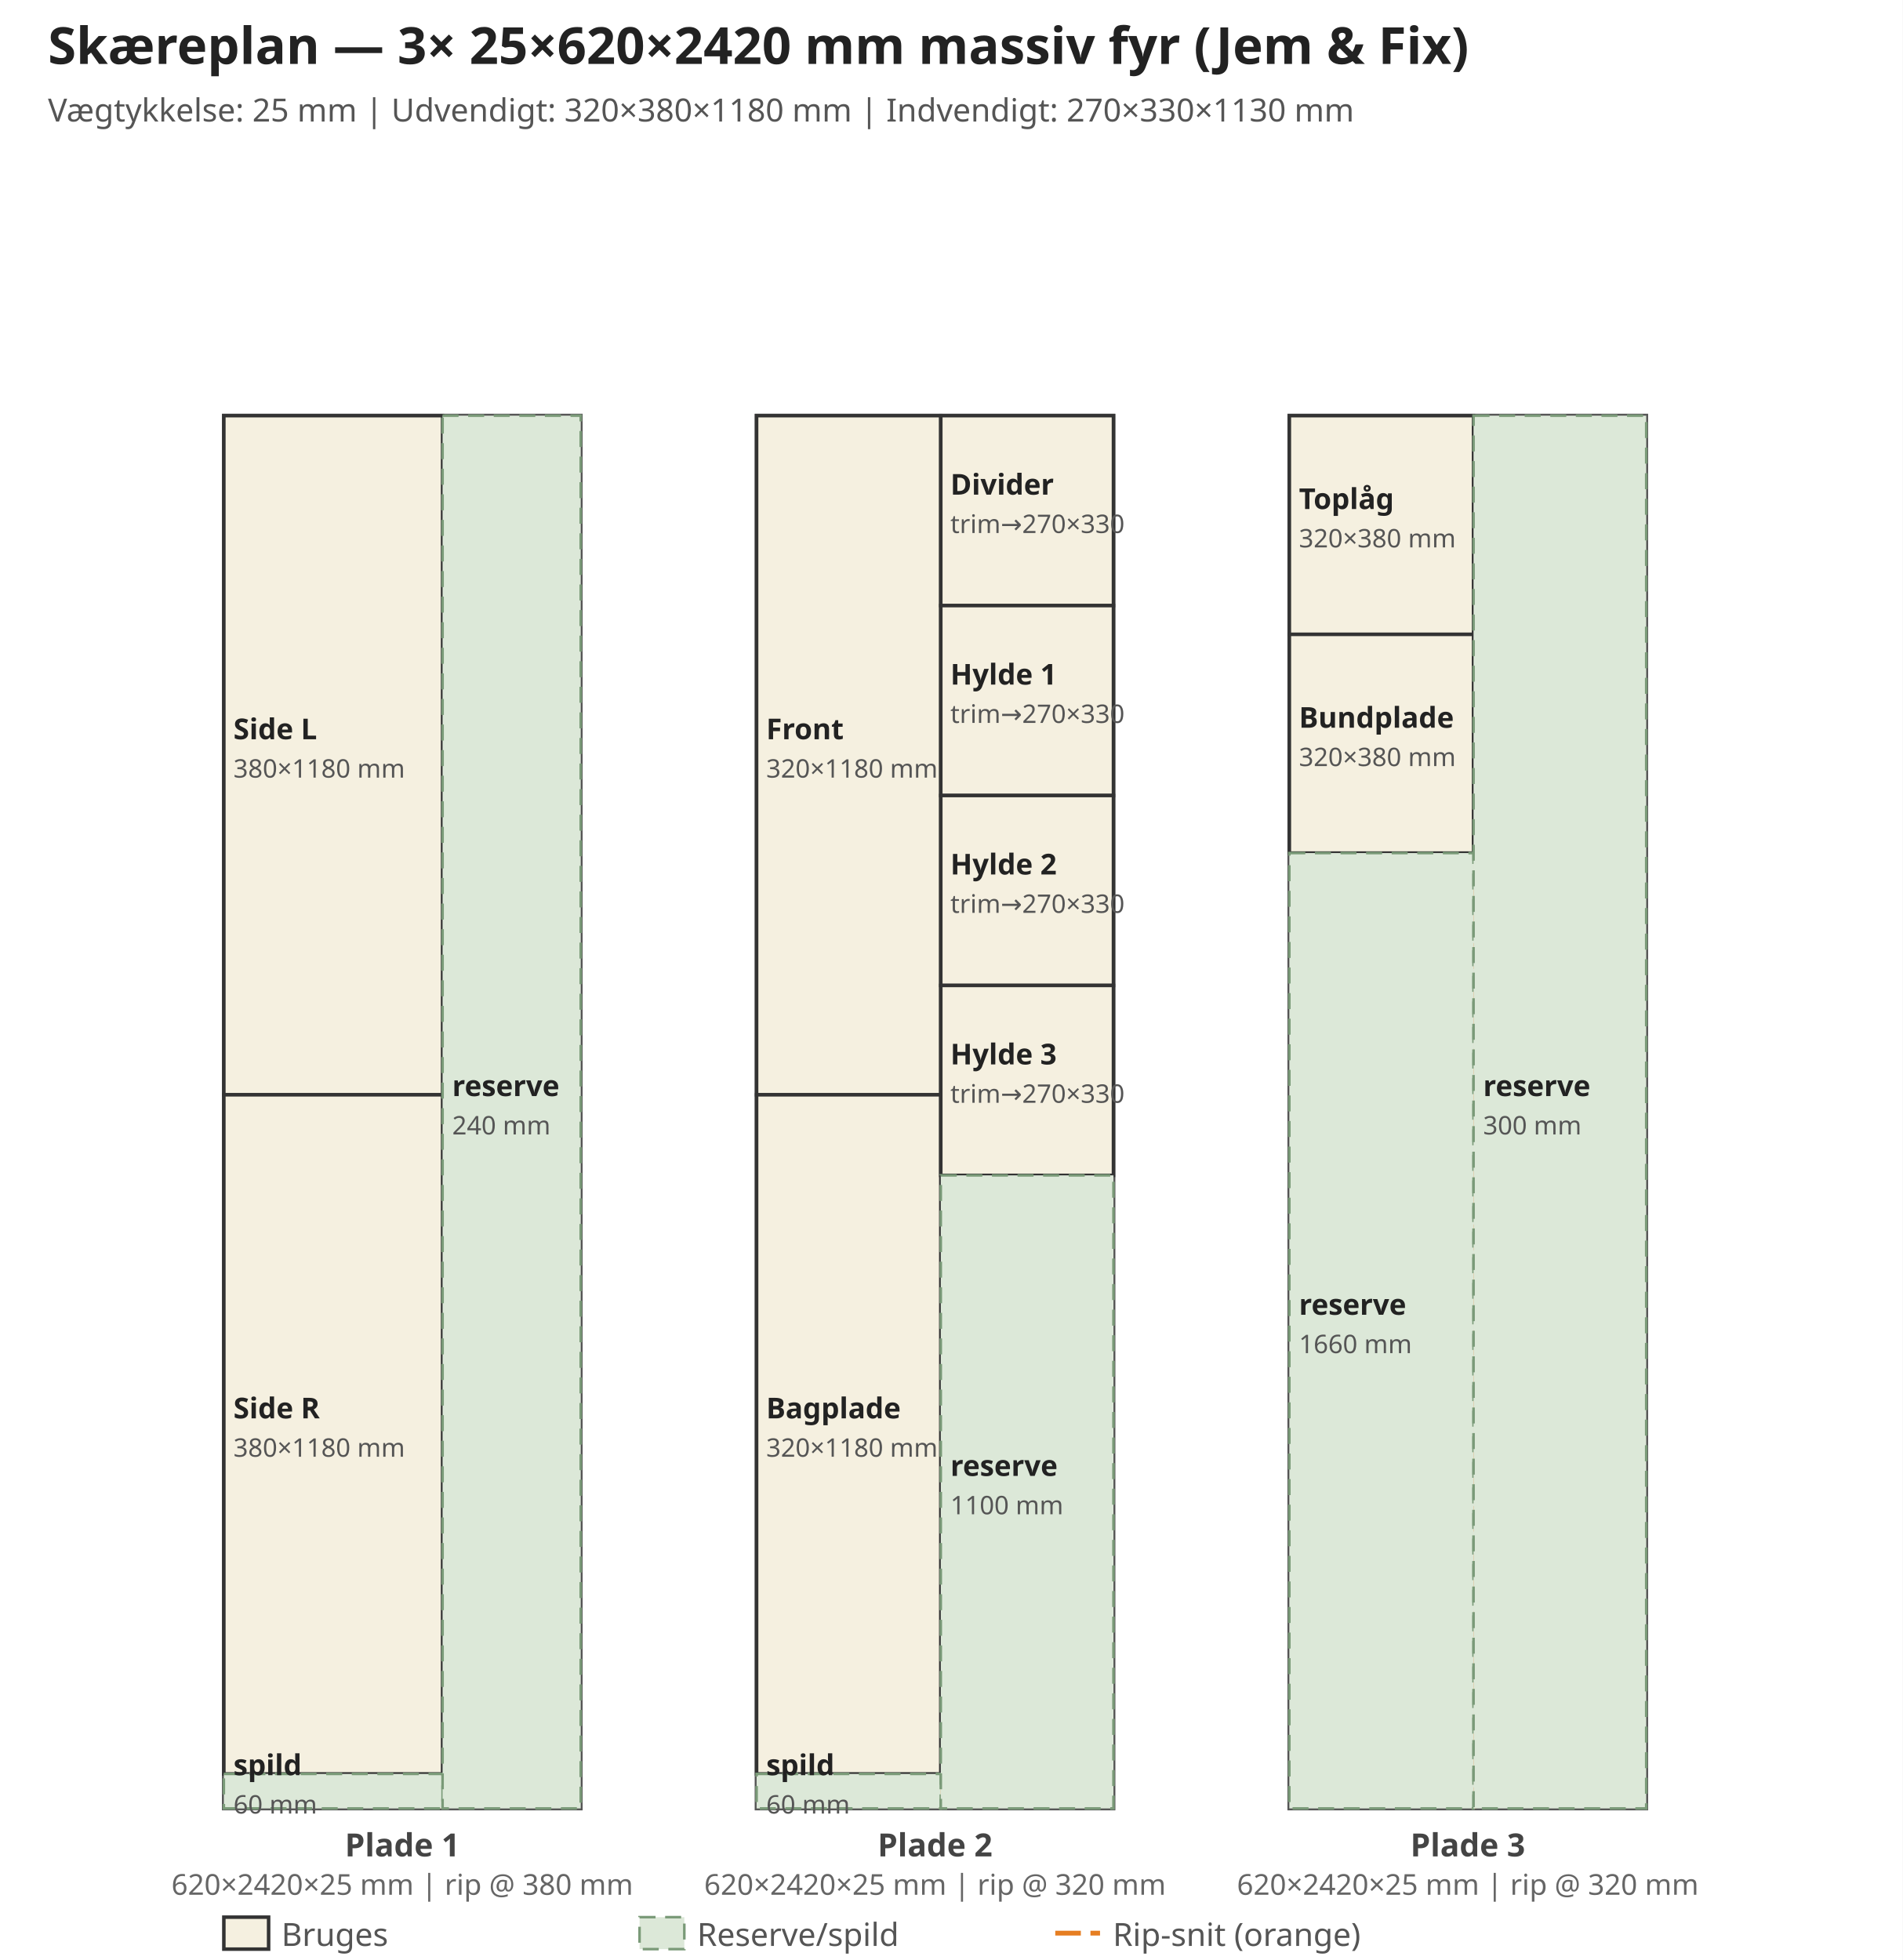
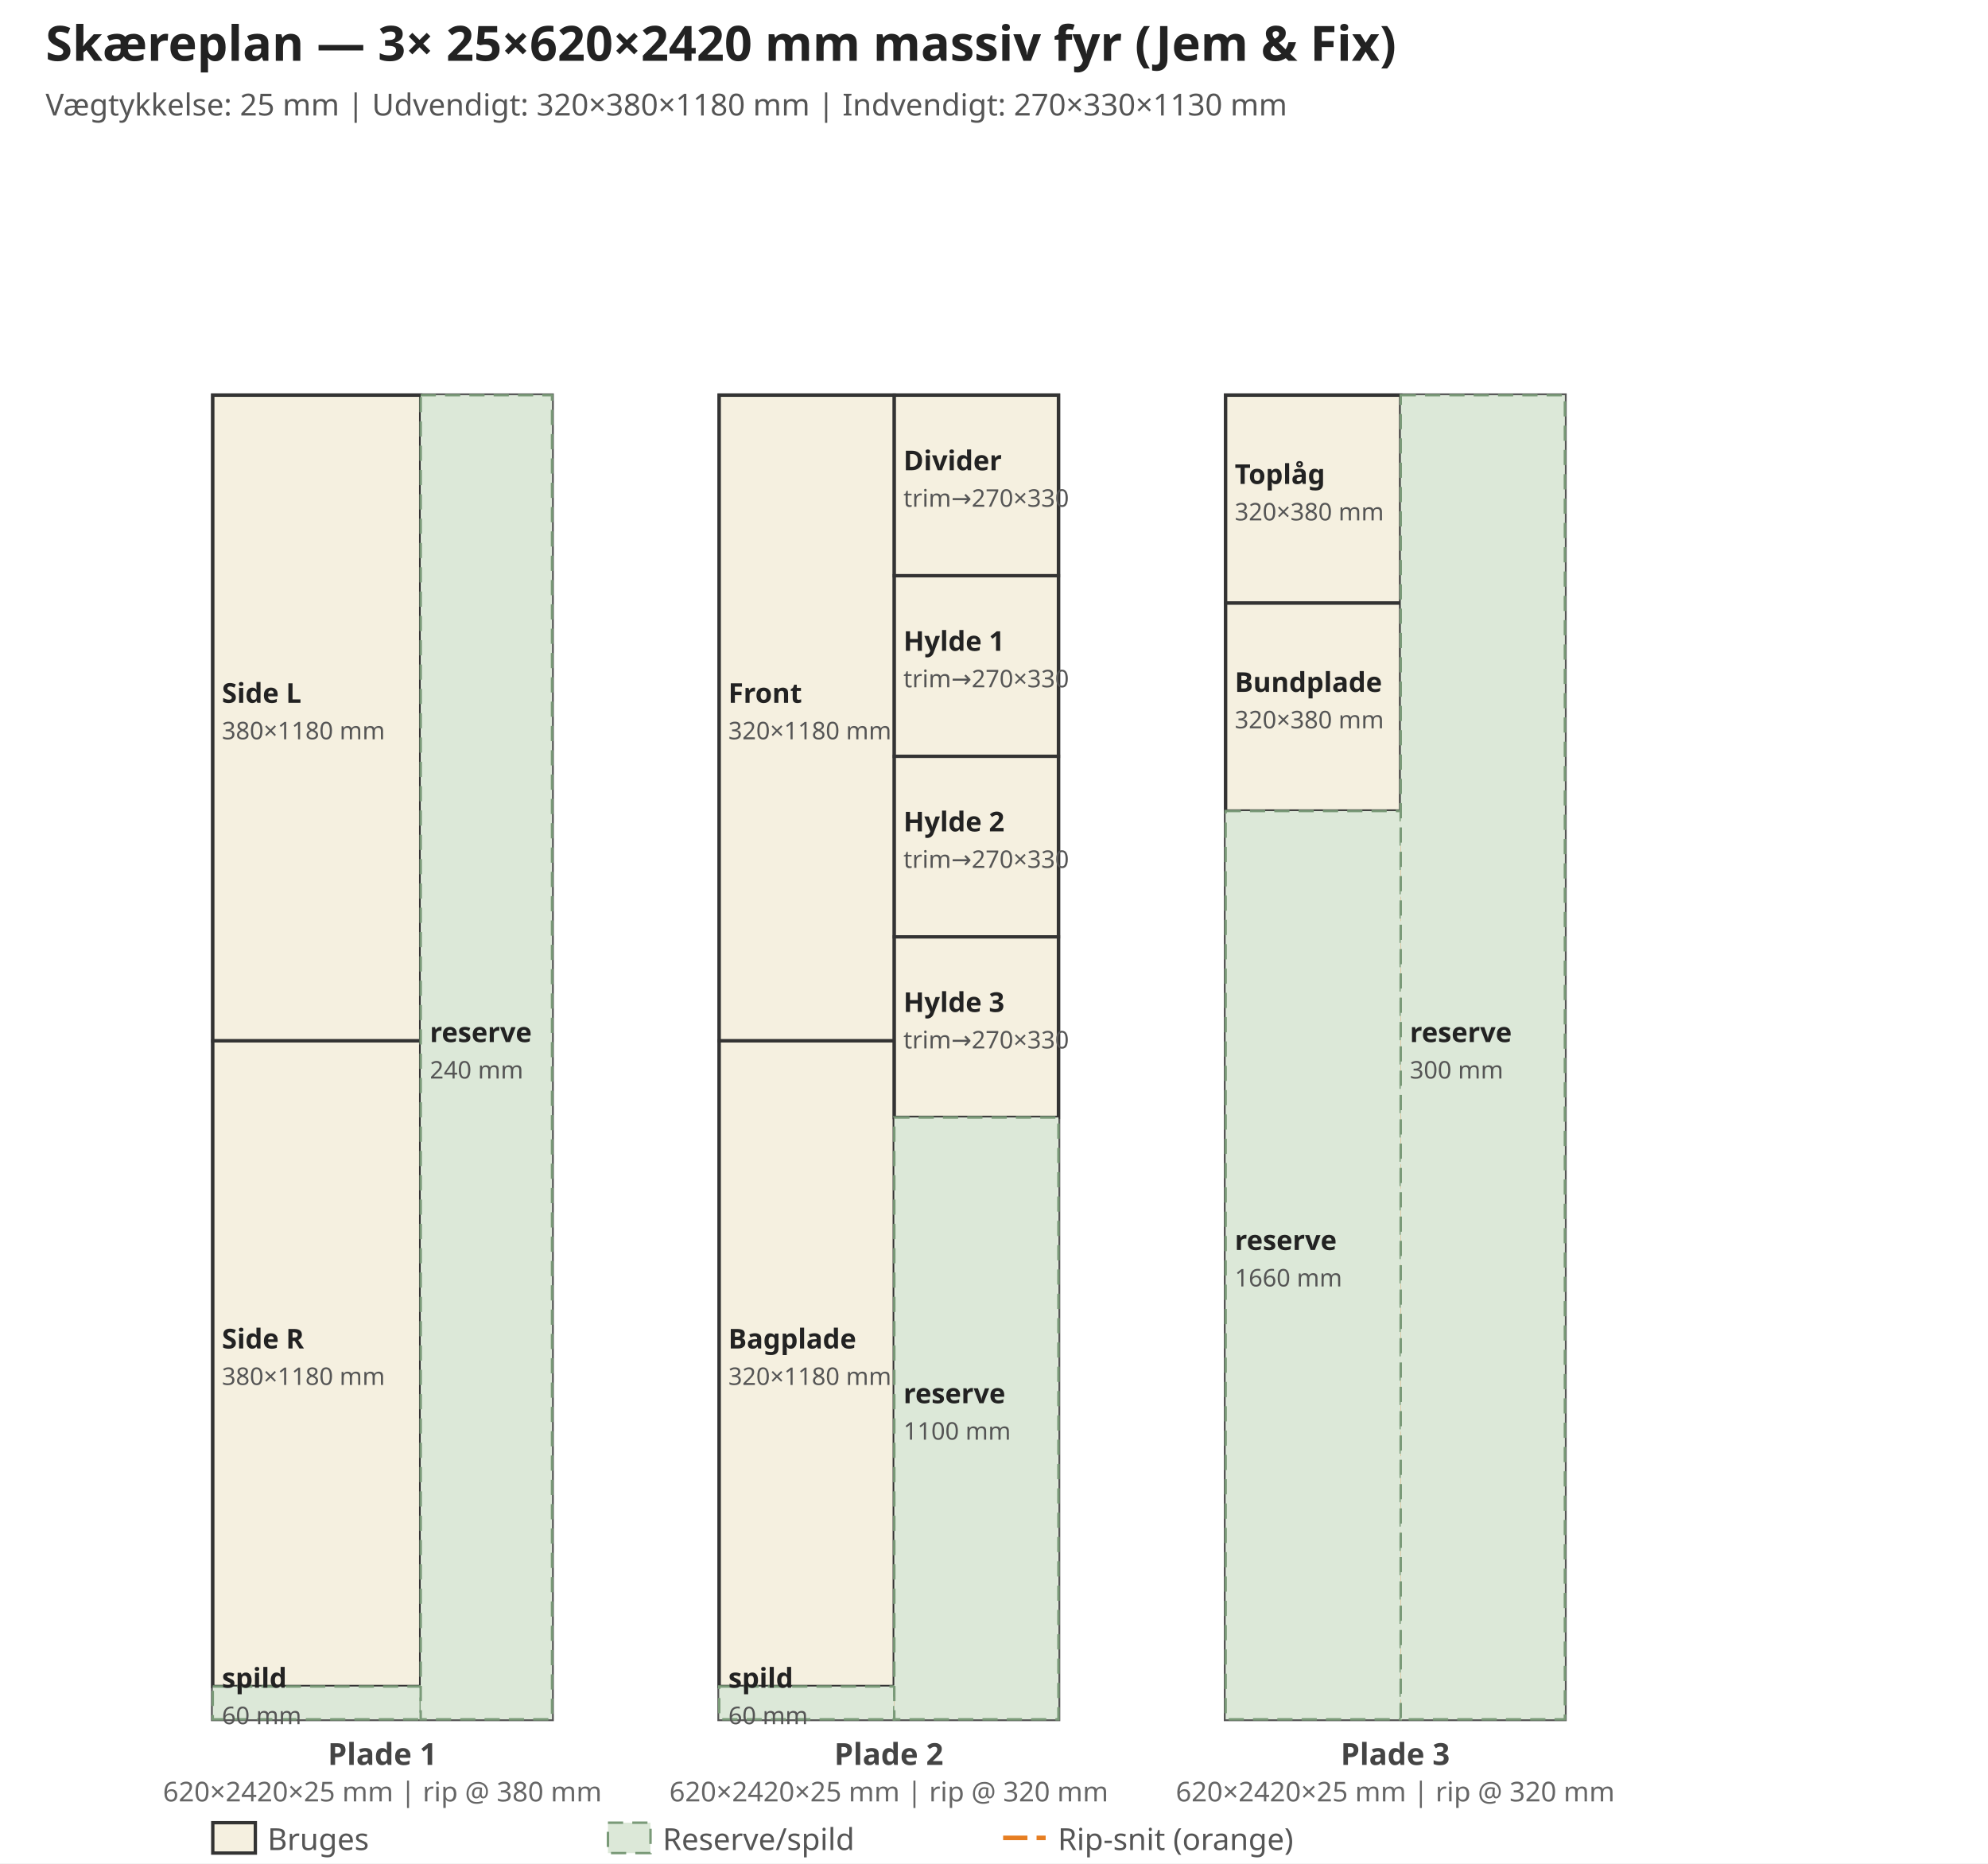
- <svg xmlns="http://www.w3.org/2000/svg" width="595" height="613" viewBox="0 0 595 613">
+ <svg xmlns="http://www.w3.org/2000/svg" width="654" height="613" viewBox="0 0 654 613">
  <style>.panel { fill: #f5f0e0; stroke: #333; stroke-width: 1.5; }
.cutout { fill: none; stroke: #c0392b; stroke-width: 1.2; stroke-dasharray: 6,3; }
.rebate { fill: #faebe0; stroke: #e67e22; stroke-width: 1.0; stroke-dasharray: 4,2; }
.pilot { fill: #333; }
.dim-line { stroke: #2980b9; stroke-width: 0.8; fill: none; }
.dim-text { fill: #2980b9; font-family: sans-serif; font-size: 11px; text-anchor: middle; }
.dim-text-v { fill: #2980b9; font-family: sans-serif; font-size: 11px; text-anchor: middle; }
.label { fill: #333; font-family: sans-serif; font-size: 12px; text-anchor: middle; font-weight: bold; }
.label-sm { fill: #555; font-family: sans-serif; font-size: 10px; text-anchor: middle; }
.label-driver { fill: #c0392b; font-family: sans-serif; font-size: 11px; text-anchor: middle; font-weight: bold; }
.title-text { fill: #222; font-family: sans-serif; font-size: 16px; font-weight: bold; }
.subtitle { fill: #555; font-family: sans-serif; font-size: 10px; }
.note { fill: #555; font-family: sans-serif; font-size: 10px; }
.arrow { stroke: #2980b9; stroke-width: 0.8; fill: #2980b9; }
.center-line { stroke: #888; stroke-width: 0.5; stroke-dasharray: 8,3,2,3; }
.cp-board { fill: #ddd8c8; stroke: #555; stroke-width: 1.2; }
.cp-piece { fill: #f5f0e0; stroke: #333; stroke-width: 1.1; }
.cp-spare { fill: #dce8d8; stroke: #7a9a78; stroke-width: 0.8; stroke-dasharray: 5,3; }
.cp-rip   { stroke: #e67e22; stroke-width: 1.5; stroke-dasharray: 8,3; fill: none; }
.cp-lbl   { fill: #222; font-family: sans-serif; font-size: 9px; text-anchor: start; font-weight: bold; }
.cp-sub   { fill: #555; font-family: sans-serif; font-size: 8px; text-anchor: start; }
.cp-bdlbl { fill: #444; font-family: sans-serif; font-size: 10px; text-anchor: middle; font-weight: bold; }
.cp-bdsub { fill: #666; font-family: sans-serif; font-size: 9px; text-anchor: middle; }
</style>
-   <rect width="595" height="613" fill="white" />
+   <rect width="654" height="613" fill="white" />
  <text x="15.0" y="20.0" class="title-text">Skæreplan — 3× 25×620×2420 mm massiv fyr (Jem &amp; Fix)</text>
  <text x="15.0" y="38.0" class="subtitle">Vægtykkelse: 25 mm  |  Udvendigt: 320×380×1180 mm  |  Indvendigt: 270×330×1130 mm</text>
  <rect x="70.0" y="130.0" width="111.6" height="435.6" class="cp-board" />
  <line x1="138.4" y1="130.0" x2="138.4" y2="565.6" class="cp-rip" />
  <rect x="70.0" y="130.0" width="68.4" height="212.4" class="cp-piece" />
  <text x="73.0" y="231.2" class="cp-lbl">Side L</text>
  <text x="73.0" y="243.2" class="cp-sub">380×1180 mm</text>
  <rect x="70.0" y="342.4" width="68.4" height="212.4" class="cp-piece" />
  <text x="73.0" y="443.6" class="cp-lbl">Side R</text>
  <text x="73.0" y="455.6" class="cp-sub">380×1180 mm</text>
  <rect x="70.0" y="554.8" width="68.4" height="10.8" class="cp-spare" />
  <text x="73.0" y="555.2" class="cp-lbl">spild</text>
  <text x="73.0" y="567.2" class="cp-sub">60 mm</text>
  <rect x="138.4" y="130.0" width="43.2" height="435.6" class="cp-spare" />
  <text x="141.4" y="342.8" class="cp-lbl">reserve</text>
  <text x="141.4" y="354.8" class="cp-sub">240 mm</text>
  <text x="125.8" y="580.6" class="cp-bdlbl">Plade 1</text>
  <text x="125.8" y="592.6" class="cp-bdsub">620×2420×25 mm  |  rip @ 380 mm</text>
  <rect x="236.6" y="130.0" width="111.6" height="435.6" class="cp-board" />
  <line x1="294.2" y1="130.0" x2="294.2" y2="565.6" class="cp-rip" />
  <rect x="236.6" y="130.0" width="57.6" height="212.4" class="cp-piece" />
  <text x="239.6" y="231.2" class="cp-lbl">Front</text>
  <text x="239.6" y="243.2" class="cp-sub">320×1180 mm</text>
  <rect x="236.6" y="342.4" width="57.6" height="212.4" class="cp-piece" />
  <text x="239.6" y="443.6" class="cp-lbl">Bagplade</text>
  <text x="239.6" y="455.6" class="cp-sub">320×1180 mm</text>
  <rect x="236.6" y="554.8" width="57.6" height="10.8" class="cp-spare" />
  <text x="239.6" y="555.2" class="cp-lbl">spild</text>
  <text x="239.6" y="567.2" class="cp-sub">60 mm</text>
  <rect x="294.2" y="130.0" width="54.0" height="59.4" class="cp-piece" />
  <text x="297.2" y="154.7" class="cp-lbl">Divider</text>
  <text x="297.2" y="166.7" class="cp-sub">trim→270×330</text>
  <rect x="294.2" y="189.4" width="54.0" height="59.4" class="cp-piece" />
  <text x="297.2" y="214.1" class="cp-lbl">Hylde 1</text>
  <text x="297.2" y="226.1" class="cp-sub">trim→270×330</text>
  <rect x="294.2" y="248.8" width="54.0" height="59.4" class="cp-piece" />
  <text x="297.2" y="273.5" class="cp-lbl">Hylde 2</text>
  <text x="297.2" y="285.5" class="cp-sub">trim→270×330</text>
  <rect x="294.2" y="308.2" width="54.0" height="59.4" class="cp-piece" />
  <text x="297.2" y="332.9" class="cp-lbl">Hylde 3</text>
  <text x="297.2" y="344.9" class="cp-sub">trim→270×330</text>
  <rect x="294.2" y="367.6" width="54.0" height="198.0" class="cp-spare" />
  <text x="297.2" y="461.6" class="cp-lbl">reserve</text>
  <text x="297.2" y="473.6" class="cp-sub">1100 mm</text>
  <text x="292.4" y="580.6" class="cp-bdlbl">Plade 2</text>
  <text x="292.4" y="592.6" class="cp-bdsub">620×2420×25 mm  |  rip @ 320 mm</text>
  <rect x="403.2" y="130.0" width="111.6" height="435.6" class="cp-board" />
  <line x1="460.8" y1="130.0" x2="460.8" y2="565.6" class="cp-rip" />
  <rect x="403.2" y="130.0" width="57.6" height="68.4" class="cp-piece" />
  <text x="406.2" y="159.2" class="cp-lbl">Toplåg</text>
  <text x="406.2" y="171.2" class="cp-sub">320×380 mm</text>
  <rect x="403.2" y="198.4" width="57.6" height="68.4" class="cp-piece" />
  <text x="406.2" y="227.6" class="cp-lbl">Bundplade</text>
  <text x="406.2" y="239.6" class="cp-sub">320×380 mm</text>
  <rect x="403.2" y="266.8" width="57.6" height="298.8" class="cp-spare" />
  <text x="406.2" y="411.2" class="cp-lbl">reserve</text>
  <text x="406.2" y="423.2" class="cp-sub">1660 mm</text>
  <rect x="460.8" y="130.0" width="54.0" height="435.6" class="cp-spare" />
  <text x="463.8" y="342.8" class="cp-lbl">reserve</text>
  <text x="463.8" y="354.8" class="cp-sub">300 mm</text>
  <text x="459.0" y="580.6" class="cp-bdlbl">Plade 3</text>
  <text x="459.0" y="592.6" class="cp-bdsub">620×2420×25 mm  |  rip @ 320 mm</text>
  <rect x="70.0" y="599.6" width="14" height="10" class="cp-piece" />
  <text x="88.0" y="608.6" class="note">Bruges</text>
  <rect x="200.0" y="599.6" width="14" height="10" class="cp-spare" />
  <text x="218.0" y="608.6" class="note">Reserve/spild</text>
  <line x1="330.0" y1="604.6" x2="344.0" y2="604.6" class="cp-rip" />
  <text x="348.0" y="608.6" class="note">Rip-snit (orange)</text>
</svg>
